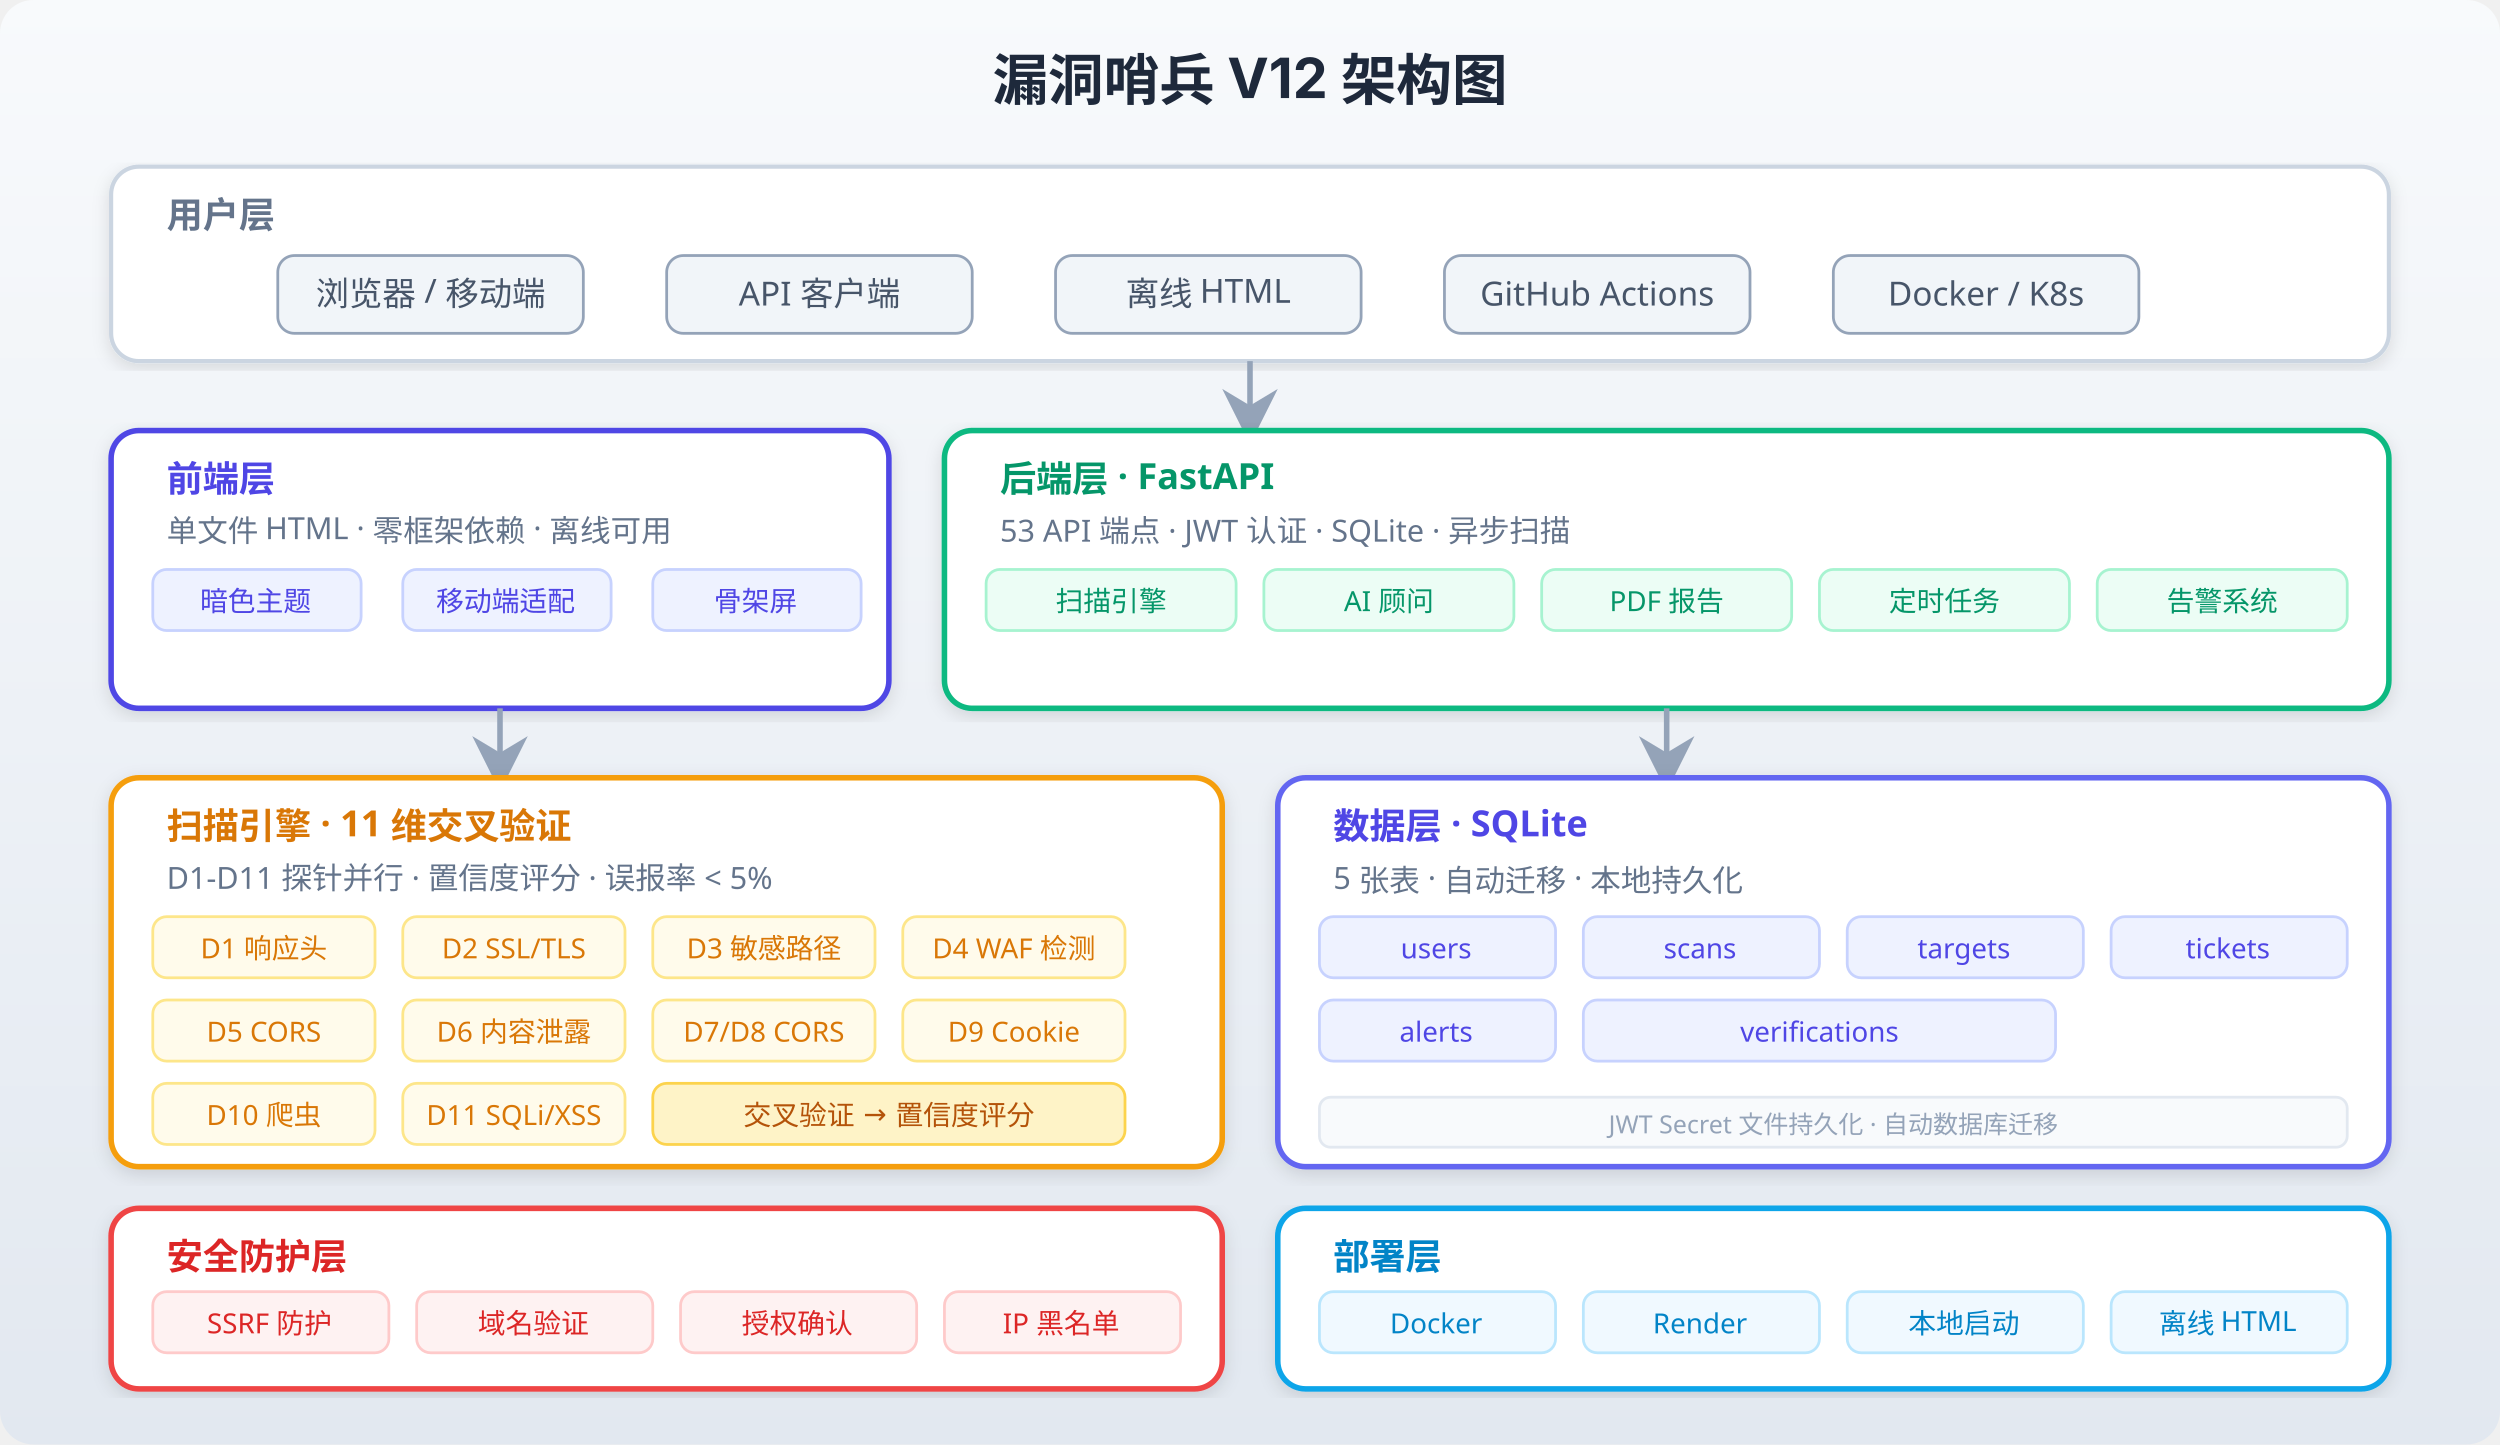
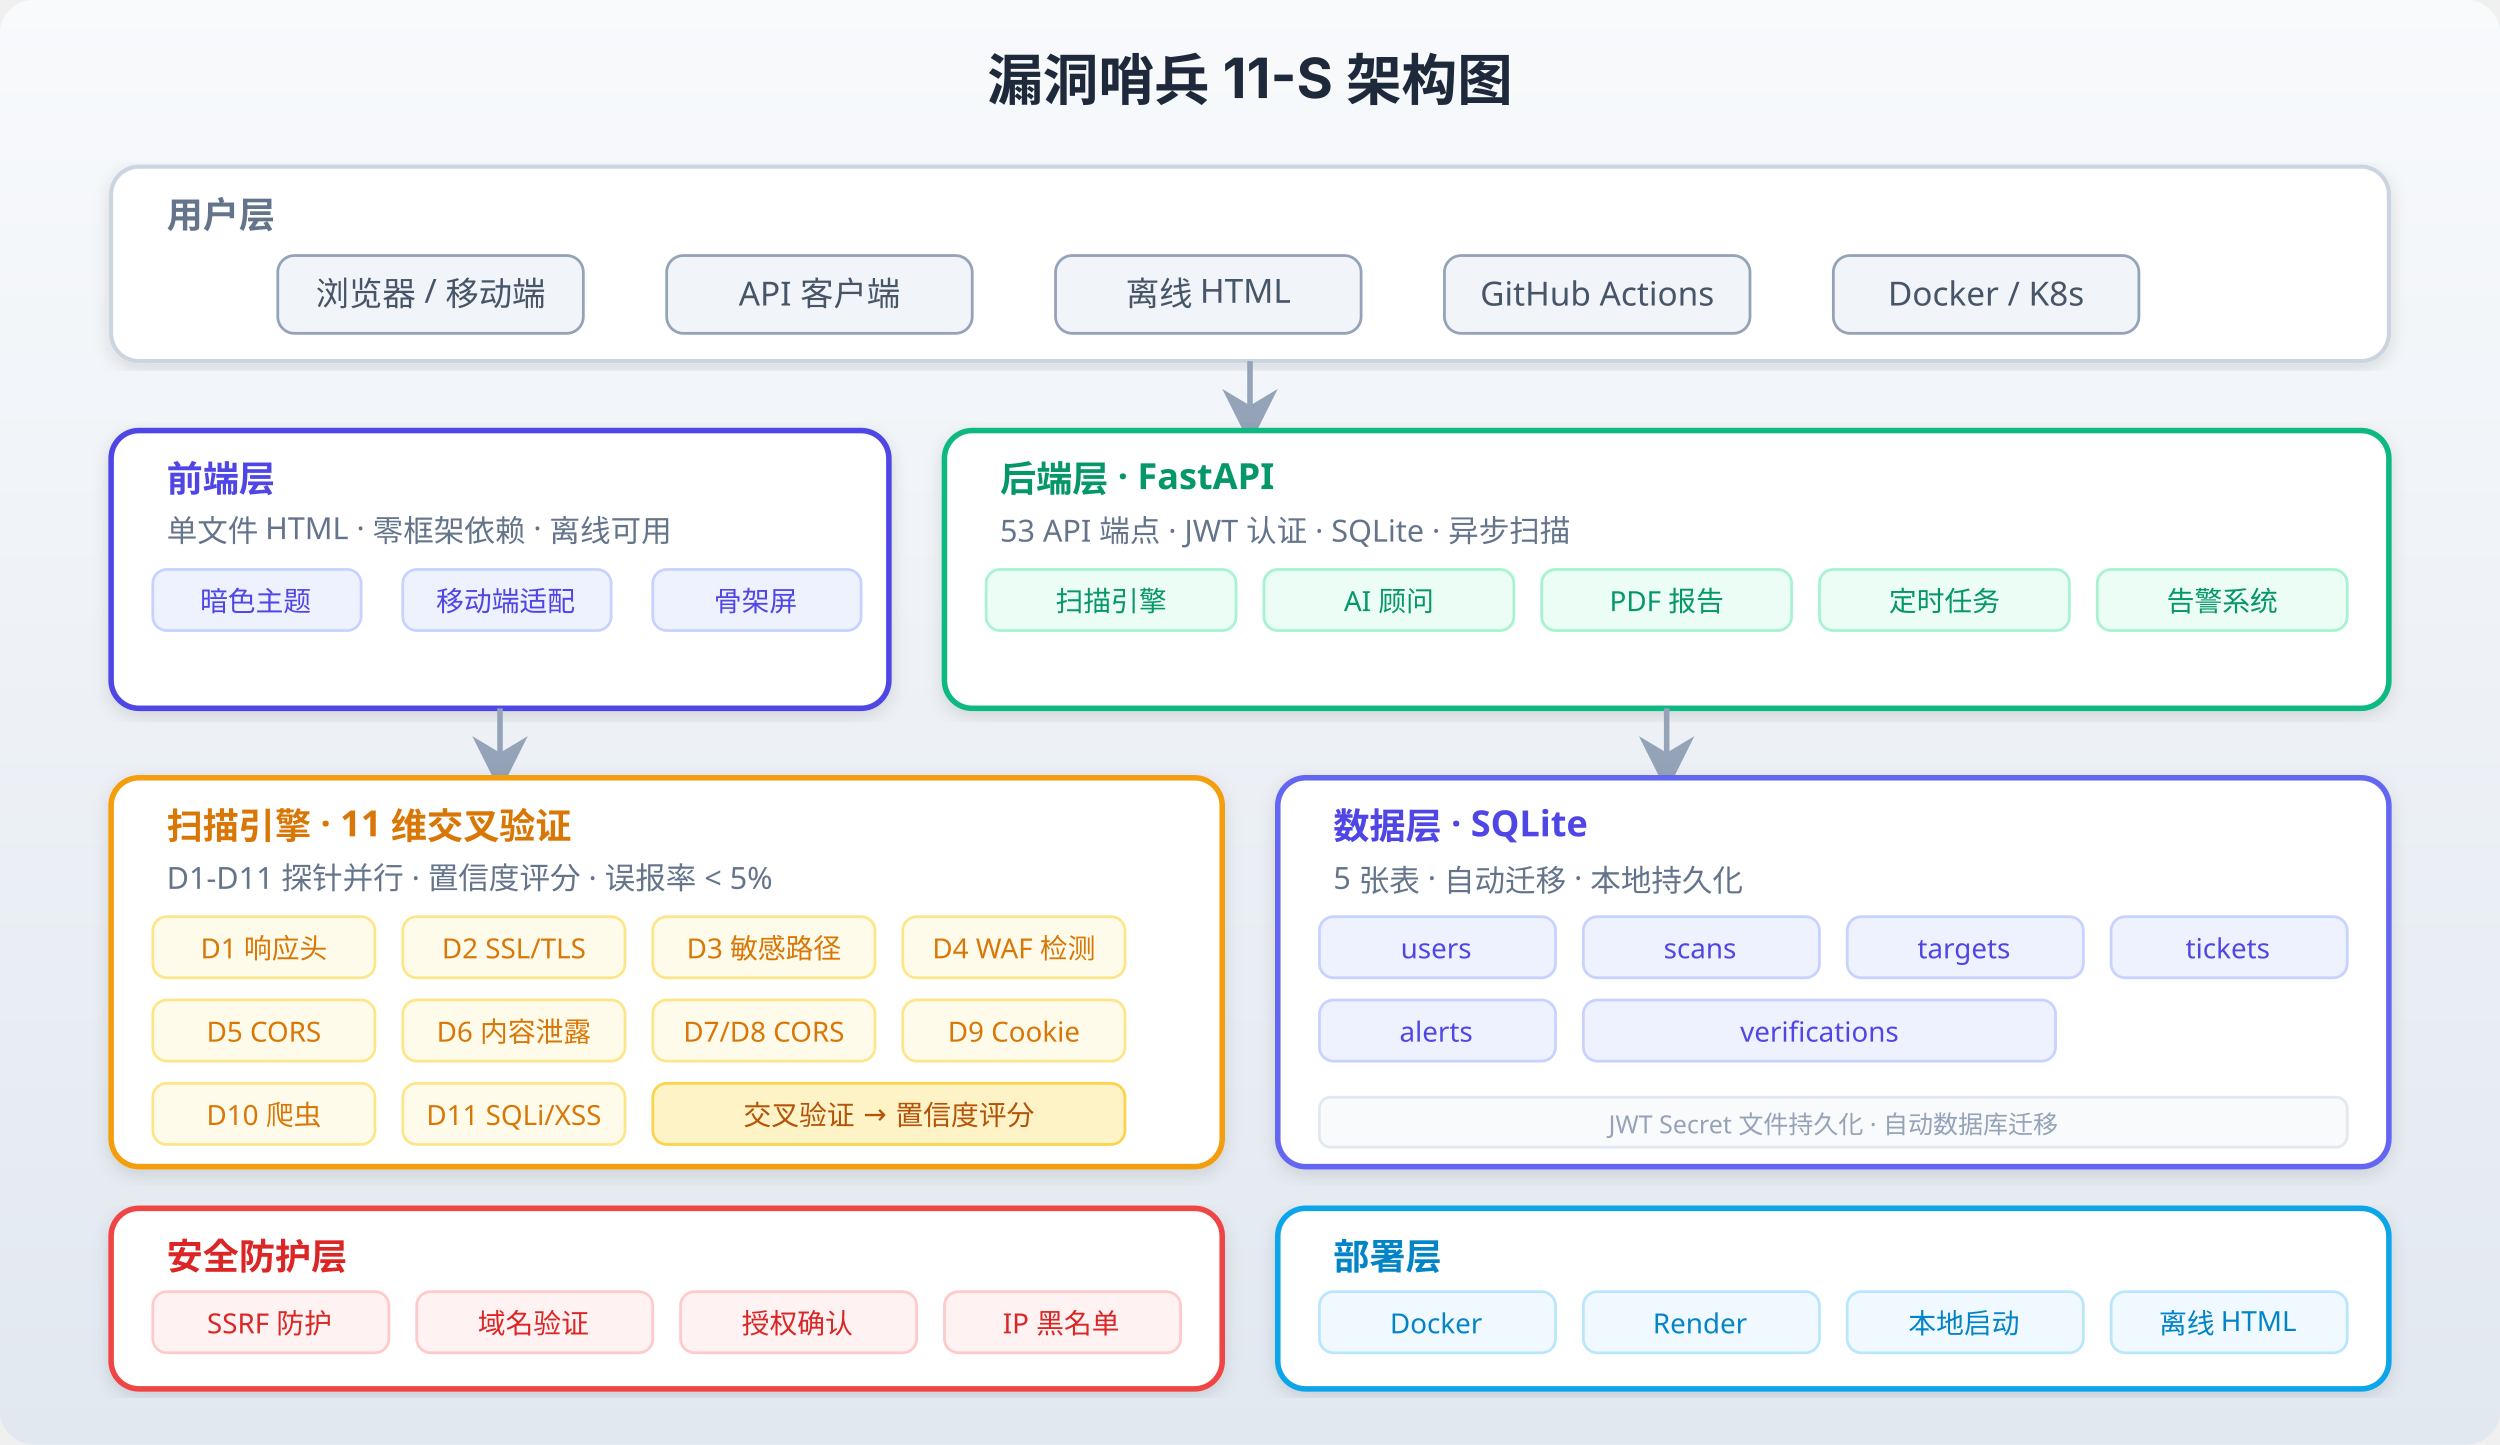
<svg xmlns="http://www.w3.org/2000/svg" viewBox="0 0 900 520" width="900" height="520">
  <defs>
    <linearGradient id="bgGrad" x1="0" y1="0" x2="0" y2="1">
      <stop offset="0" stop-color="#f8fafc" />
      <stop offset="1" stop-color="#e2e8f0" />
    </linearGradient>
    <linearGradient id="primaryGrad" x1="0" y1="0" x2="0" y2="1">
      <stop offset="0" stop-color="#4f46e5" />
      <stop offset="1" stop-color="#4338ca" />
    </linearGradient>
    <linearGradient id="successGrad" x1="0" y1="0" x2="0" y2="1">
      <stop offset="0" stop-color="#10b981" />
      <stop offset="1" stop-color="#059669" />
    </linearGradient>
    <linearGradient id="warnGrad" x1="0" y1="0" x2="0" y2="1">
      <stop offset="0" stop-color="#f59e0b" />
      <stop offset="1" stop-color="#d97706" />
    </linearGradient>
    <filter id="shadow" x="-5%" y="-5%" width="110%" height="110%">
      <feDropShadow dx="0" dy="2" stdDeviation="3" flood-color="#000000" flood-opacity="0.12" />
    </filter>
  </defs>
  <rect width="900" height="520" rx="12" fill="url(#bgGrad)" />
-   <text x="450" y="36" text-anchor="middle" font-family="system-ui, -apple-system, sans-serif" font-size="20" font-weight="700" fill="#1e293b">漏洞哨兵 V12 架构图</text>
+   <text x="450" y="36" text-anchor="middle" font-family="system-ui, -apple-system, sans-serif" font-size="20" font-weight="700" fill="#1e293b">漏洞哨兵 11-S 架构图</text>
  <rect x="40" y="60" width="820" height="70" rx="10" fill="#ffffff" stroke="#cbd5e1" stroke-width="1.5" filter="url(#shadow)" />
  <text x="60" y="82" font-family="system-ui, sans-serif" font-size="13" font-weight="600" fill="#64748b">用户层</text>
  <rect x="100" y="92" width="110" height="28" rx="6" fill="#f1f5f9" stroke="#94a3b8" stroke-width="1" />
  <text x="155" y="110" text-anchor="middle" font-family="system-ui, sans-serif" font-size="12" fill="#475569">浏览器 / 移动端</text>
  <rect x="240" y="92" width="110" height="28" rx="6" fill="#f1f5f9" stroke="#94a3b8" stroke-width="1" />
  <text x="295" y="110" text-anchor="middle" font-family="system-ui, sans-serif" font-size="12" fill="#475569">API 客户端</text>
  <rect x="380" y="92" width="110" height="28" rx="6" fill="#f1f5f9" stroke="#94a3b8" stroke-width="1" />
  <text x="435" y="110" text-anchor="middle" font-family="system-ui, sans-serif" font-size="12" fill="#475569">离线 HTML</text>
  <rect x="520" y="92" width="110" height="28" rx="6" fill="#f1f5f9" stroke="#94a3b8" stroke-width="1" />
  <text x="575" y="110" text-anchor="middle" font-family="system-ui, sans-serif" font-size="12" fill="#475569">GitHub Actions</text>
  <rect x="660" y="92" width="110" height="28" rx="6" fill="#f1f5f9" stroke="#94a3b8" stroke-width="1" />
  <text x="715" y="110" text-anchor="middle" font-family="system-ui, sans-serif" font-size="12" fill="#475569">Docker / K8s</text>
  <line x1="450" y1="130" x2="450" y2="150" stroke="#94a3b8" stroke-width="2" marker-end="url(#arrowDown)" />
  <defs>
    <marker id="arrowDown" markerWidth="10" markerHeight="10" refX="5" refY="5" orient="auto">
      <path d="M0,0 L10,5 L0,10 L3,5 Z" fill="#94a3b8" />
    </marker>
  </defs>
  <rect x="40" y="155" width="280" height="100" rx="10" fill="#ffffff" stroke="#4f46e5" stroke-width="2" filter="url(#shadow)" />
  <text x="60" y="177" font-family="system-ui, sans-serif" font-size="13" font-weight="600" fill="#4f46e5">前端层</text>
  <text x="60" y="195" font-family="system-ui, sans-serif" font-size="11" fill="#64748b">单文件 HTML · 零框架依赖 · 离线可用</text>
  <rect x="55" y="205" width="75" height="22" rx="5" fill="#eef2ff" stroke="#c7d2fe" stroke-width="1" />
  <text x="92" y="220" text-anchor="middle" font-family="system-ui, sans-serif" font-size="10" fill="#4f46e5">暗色主题</text>
  <rect x="145" y="205" width="75" height="22" rx="5" fill="#eef2ff" stroke="#c7d2fe" stroke-width="1" />
  <text x="182" y="220" text-anchor="middle" font-family="system-ui, sans-serif" font-size="10" fill="#4f46e5">移动端适配</text>
  <rect x="235" y="205" width="75" height="22" rx="5" fill="#eef2ff" stroke="#c7d2fe" stroke-width="1" />
  <text x="272" y="220" text-anchor="middle" font-family="system-ui, sans-serif" font-size="10" fill="#4f46e5">骨架屏</text>
  <rect x="340" y="155" width="520" height="100" rx="10" fill="#ffffff" stroke="#10b981" stroke-width="2" filter="url(#shadow)" />
  <text x="360" y="177" font-family="system-ui, sans-serif" font-size="13" font-weight="600" fill="#059669">后端层 · FastAPI</text>
  <text x="360" y="195" font-family="system-ui, sans-serif" font-size="11" fill="#64748b">53 API 端点 · JWT 认证 · SQLite · 异步扫描</text>
  <rect x="355" y="205" width="90" height="22" rx="5" fill="#ecfdf5" stroke="#a7f3d0" stroke-width="1" />
  <text x="400" y="220" text-anchor="middle" font-family="system-ui, sans-serif" font-size="10" fill="#059669">扫描引擎</text>
  <rect x="455" y="205" width="90" height="22" rx="5" fill="#ecfdf5" stroke="#a7f3d0" stroke-width="1" />
  <text x="500" y="220" text-anchor="middle" font-family="system-ui, sans-serif" font-size="10" fill="#059669">AI 顾问</text>
  <rect x="555" y="205" width="90" height="22" rx="5" fill="#ecfdf5" stroke="#a7f3d0" stroke-width="1" />
  <text x="600" y="220" text-anchor="middle" font-family="system-ui, sans-serif" font-size="10" fill="#059669">PDF 报告</text>
  <rect x="655" y="205" width="90" height="22" rx="5" fill="#ecfdf5" stroke="#a7f3d0" stroke-width="1" />
  <text x="700" y="220" text-anchor="middle" font-family="system-ui, sans-serif" font-size="10" fill="#059669">定时任务</text>
  <rect x="755" y="205" width="90" height="22" rx="5" fill="#ecfdf5" stroke="#a7f3d0" stroke-width="1" />
  <text x="800" y="220" text-anchor="middle" font-family="system-ui, sans-serif" font-size="10" fill="#059669">告警系统</text>
  <line x1="180" y1="255" x2="180" y2="275" stroke="#94a3b8" stroke-width="2" marker-end="url(#arrowDown)" />
  <line x1="600" y1="255" x2="600" y2="275" stroke="#94a3b8" stroke-width="2" marker-end="url(#arrowDown)" />
  <rect x="40" y="280" width="400" height="140" rx="10" fill="#ffffff" stroke="#f59e0b" stroke-width="2" filter="url(#shadow)" />
  <text x="60" y="302" font-family="system-ui, sans-serif" font-size="13" font-weight="600" fill="#d97706">扫描引擎 · 11 维交叉验证</text>
  <text x="60" y="320" font-family="system-ui, sans-serif" font-size="11" fill="#64748b">D1-D11 探针并行 · 置信度评分 · 误报率 &lt; 5%</text>
  <rect x="55" y="330" width="80" height="22" rx="5" fill="#fffbeb" stroke="#fde68a" stroke-width="1" />
  <text x="95" y="345" text-anchor="middle" font-family="system-ui, sans-serif" font-size="10" fill="#d97706">D1 响应头</text>
  <rect x="145" y="330" width="80" height="22" rx="5" fill="#fffbeb" stroke="#fde68a" stroke-width="1" />
  <text x="185" y="345" text-anchor="middle" font-family="system-ui, sans-serif" font-size="10" fill="#d97706">D2 SSL/TLS</text>
  <rect x="235" y="330" width="80" height="22" rx="5" fill="#fffbeb" stroke="#fde68a" stroke-width="1" />
  <text x="275" y="345" text-anchor="middle" font-family="system-ui, sans-serif" font-size="10" fill="#d97706">D3 敏感路径</text>
  <rect x="325" y="330" width="80" height="22" rx="5" fill="#fffbeb" stroke="#fde68a" stroke-width="1" />
  <text x="365" y="345" text-anchor="middle" font-family="system-ui, sans-serif" font-size="10" fill="#d97706">D4 WAF 检测</text>
  <rect x="55" y="360" width="80" height="22" rx="5" fill="#fffbeb" stroke="#fde68a" stroke-width="1" />
  <text x="95" y="375" text-anchor="middle" font-family="system-ui, sans-serif" font-size="10" fill="#d97706">D5 CORS</text>
  <rect x="145" y="360" width="80" height="22" rx="5" fill="#fffbeb" stroke="#fde68a" stroke-width="1" />
  <text x="185" y="375" text-anchor="middle" font-family="system-ui, sans-serif" font-size="10" fill="#d97706">D6 内容泄露</text>
  <rect x="235" y="360" width="80" height="22" rx="5" fill="#fffbeb" stroke="#fde68a" stroke-width="1" />
  <text x="275" y="375" text-anchor="middle" font-family="system-ui, sans-serif" font-size="10" fill="#d97706">D7/D8 CORS</text>
  <rect x="325" y="360" width="80" height="22" rx="5" fill="#fffbeb" stroke="#fde68a" stroke-width="1" />
  <text x="365" y="375" text-anchor="middle" font-family="system-ui, sans-serif" font-size="10" fill="#d97706">D9 Cookie</text>
  <rect x="55" y="390" width="80" height="22" rx="5" fill="#fffbeb" stroke="#fde68a" stroke-width="1" />
  <text x="95" y="405" text-anchor="middle" font-family="system-ui, sans-serif" font-size="10" fill="#d97706">D10 爬虫</text>
  <rect x="145" y="390" width="80" height="22" rx="5" fill="#fffbeb" stroke="#fde68a" stroke-width="1" />
  <text x="185" y="405" text-anchor="middle" font-family="system-ui, sans-serif" font-size="10" fill="#d97706">D11 SQLi/XSS</text>
  <rect x="235" y="390" width="170" height="22" rx="5" fill="#fef3c7" stroke="#fcd34d" stroke-width="1" />
  <text x="320" y="405" text-anchor="middle" font-family="system-ui, sans-serif" font-size="10" fill="#b45309">交叉验证 → 置信度评分</text>
  <rect x="460" y="280" width="400" height="140" rx="10" fill="#ffffff" stroke="#6366f1" stroke-width="2" filter="url(#shadow)" />
  <text x="480" y="302" font-family="system-ui, sans-serif" font-size="13" font-weight="600" fill="#4f46e5">数据层 · SQLite</text>
  <text x="480" y="320" font-family="system-ui, sans-serif" font-size="11" fill="#64748b">5 张表 · 自动迁移 · 本地持久化</text>
  <rect x="475" y="330" width="85" height="22" rx="5" fill="#eef2ff" stroke="#c7d2fe" stroke-width="1" />
  <text x="517" y="345" text-anchor="middle" font-family="system-ui, sans-serif" font-size="10" fill="#4f46e5">users</text>
  <rect x="570" y="330" width="85" height="22" rx="5" fill="#eef2ff" stroke="#c7d2fe" stroke-width="1" />
  <text x="612" y="345" text-anchor="middle" font-family="system-ui, sans-serif" font-size="10" fill="#4f46e5">scans</text>
  <rect x="665" y="330" width="85" height="22" rx="5" fill="#eef2ff" stroke="#c7d2fe" stroke-width="1" />
  <text x="707" y="345" text-anchor="middle" font-family="system-ui, sans-serif" font-size="10" fill="#4f46e5">targets</text>
  <rect x="760" y="330" width="85" height="22" rx="5" fill="#eef2ff" stroke="#c7d2fe" stroke-width="1" />
  <text x="802" y="345" text-anchor="middle" font-family="system-ui, sans-serif" font-size="10" fill="#4f46e5">tickets</text>
  <rect x="475" y="360" width="85" height="22" rx="5" fill="#eef2ff" stroke="#c7d2fe" stroke-width="1" />
  <text x="517" y="375" text-anchor="middle" font-family="system-ui, sans-serif" font-size="10" fill="#4f46e5">alerts</text>
  <rect x="570" y="360" width="170" height="22" rx="5" fill="#eef2ff" stroke="#c7d2fe" stroke-width="1" />
  <text x="655" y="375" text-anchor="middle" font-family="system-ui, sans-serif" font-size="10" fill="#4f46e5">verifications</text>
  <rect x="475" y="395" width="370" height="18" rx="4" fill="#f8fafc" stroke="#e2e8f0" stroke-width="1" />
  <text x="660" y="408" text-anchor="middle" font-family="system-ui, sans-serif" font-size="9" fill="#94a3b8">JWT Secret 文件持久化 · 自动数据库迁移</text>
  <rect x="40" y="435" width="400" height="65" rx="10" fill="#ffffff" stroke="#ef4444" stroke-width="2" filter="url(#shadow)" />
  <text x="60" y="457" font-family="system-ui, sans-serif" font-size="13" font-weight="600" fill="#dc2626">安全防护层</text>
  <rect x="55" y="465" width="85" height="22" rx="5" fill="#fef2f2" stroke="#fecaca" stroke-width="1" />
  <text x="97" y="480" text-anchor="middle" font-family="system-ui, sans-serif" font-size="10" fill="#dc2626">SSRF 防护</text>
  <rect x="150" y="465" width="85" height="22" rx="5" fill="#fef2f2" stroke="#fecaca" stroke-width="1" />
  <text x="192" y="480" text-anchor="middle" font-family="system-ui, sans-serif" font-size="10" fill="#dc2626">域名验证</text>
  <rect x="245" y="465" width="85" height="22" rx="5" fill="#fef2f2" stroke="#fecaca" stroke-width="1" />
  <text x="287" y="480" text-anchor="middle" font-family="system-ui, sans-serif" font-size="10" fill="#dc2626">授权确认</text>
  <rect x="340" y="465" width="85" height="22" rx="5" fill="#fef2f2" stroke="#fecaca" stroke-width="1" />
  <text x="382" y="480" text-anchor="middle" font-family="system-ui, sans-serif" font-size="10" fill="#dc2626">IP 黑名单</text>
  <rect x="460" y="435" width="400" height="65" rx="10" fill="#ffffff" stroke="#0ea5e9" stroke-width="2" filter="url(#shadow)" />
  <text x="480" y="457" font-family="system-ui, sans-serif" font-size="13" font-weight="600" fill="#0284c7">部署层</text>
  <rect x="475" y="465" width="85" height="22" rx="5" fill="#f0f9ff" stroke="#bae6fd" stroke-width="1" />
  <text x="517" y="480" text-anchor="middle" font-family="system-ui, sans-serif" font-size="10" fill="#0284c7">Docker</text>
  <rect x="570" y="465" width="85" height="22" rx="5" fill="#f0f9ff" stroke="#bae6fd" stroke-width="1" />
  <text x="612" y="480" text-anchor="middle" font-family="system-ui, sans-serif" font-size="10" fill="#0284c7">Render</text>
  <rect x="665" y="465" width="85" height="22" rx="5" fill="#f0f9ff" stroke="#bae6fd" stroke-width="1" />
  <text x="707" y="480" text-anchor="middle" font-family="system-ui, sans-serif" font-size="10" fill="#0284c7">本地启动</text>
  <rect x="760" y="465" width="85" height="22" rx="5" fill="#f0f9ff" stroke="#bae6fd" stroke-width="1" />
  <text x="802" y="480" text-anchor="middle" font-family="system-ui, sans-serif" font-size="10" fill="#0284c7">离线 HTML</text>
</svg>
